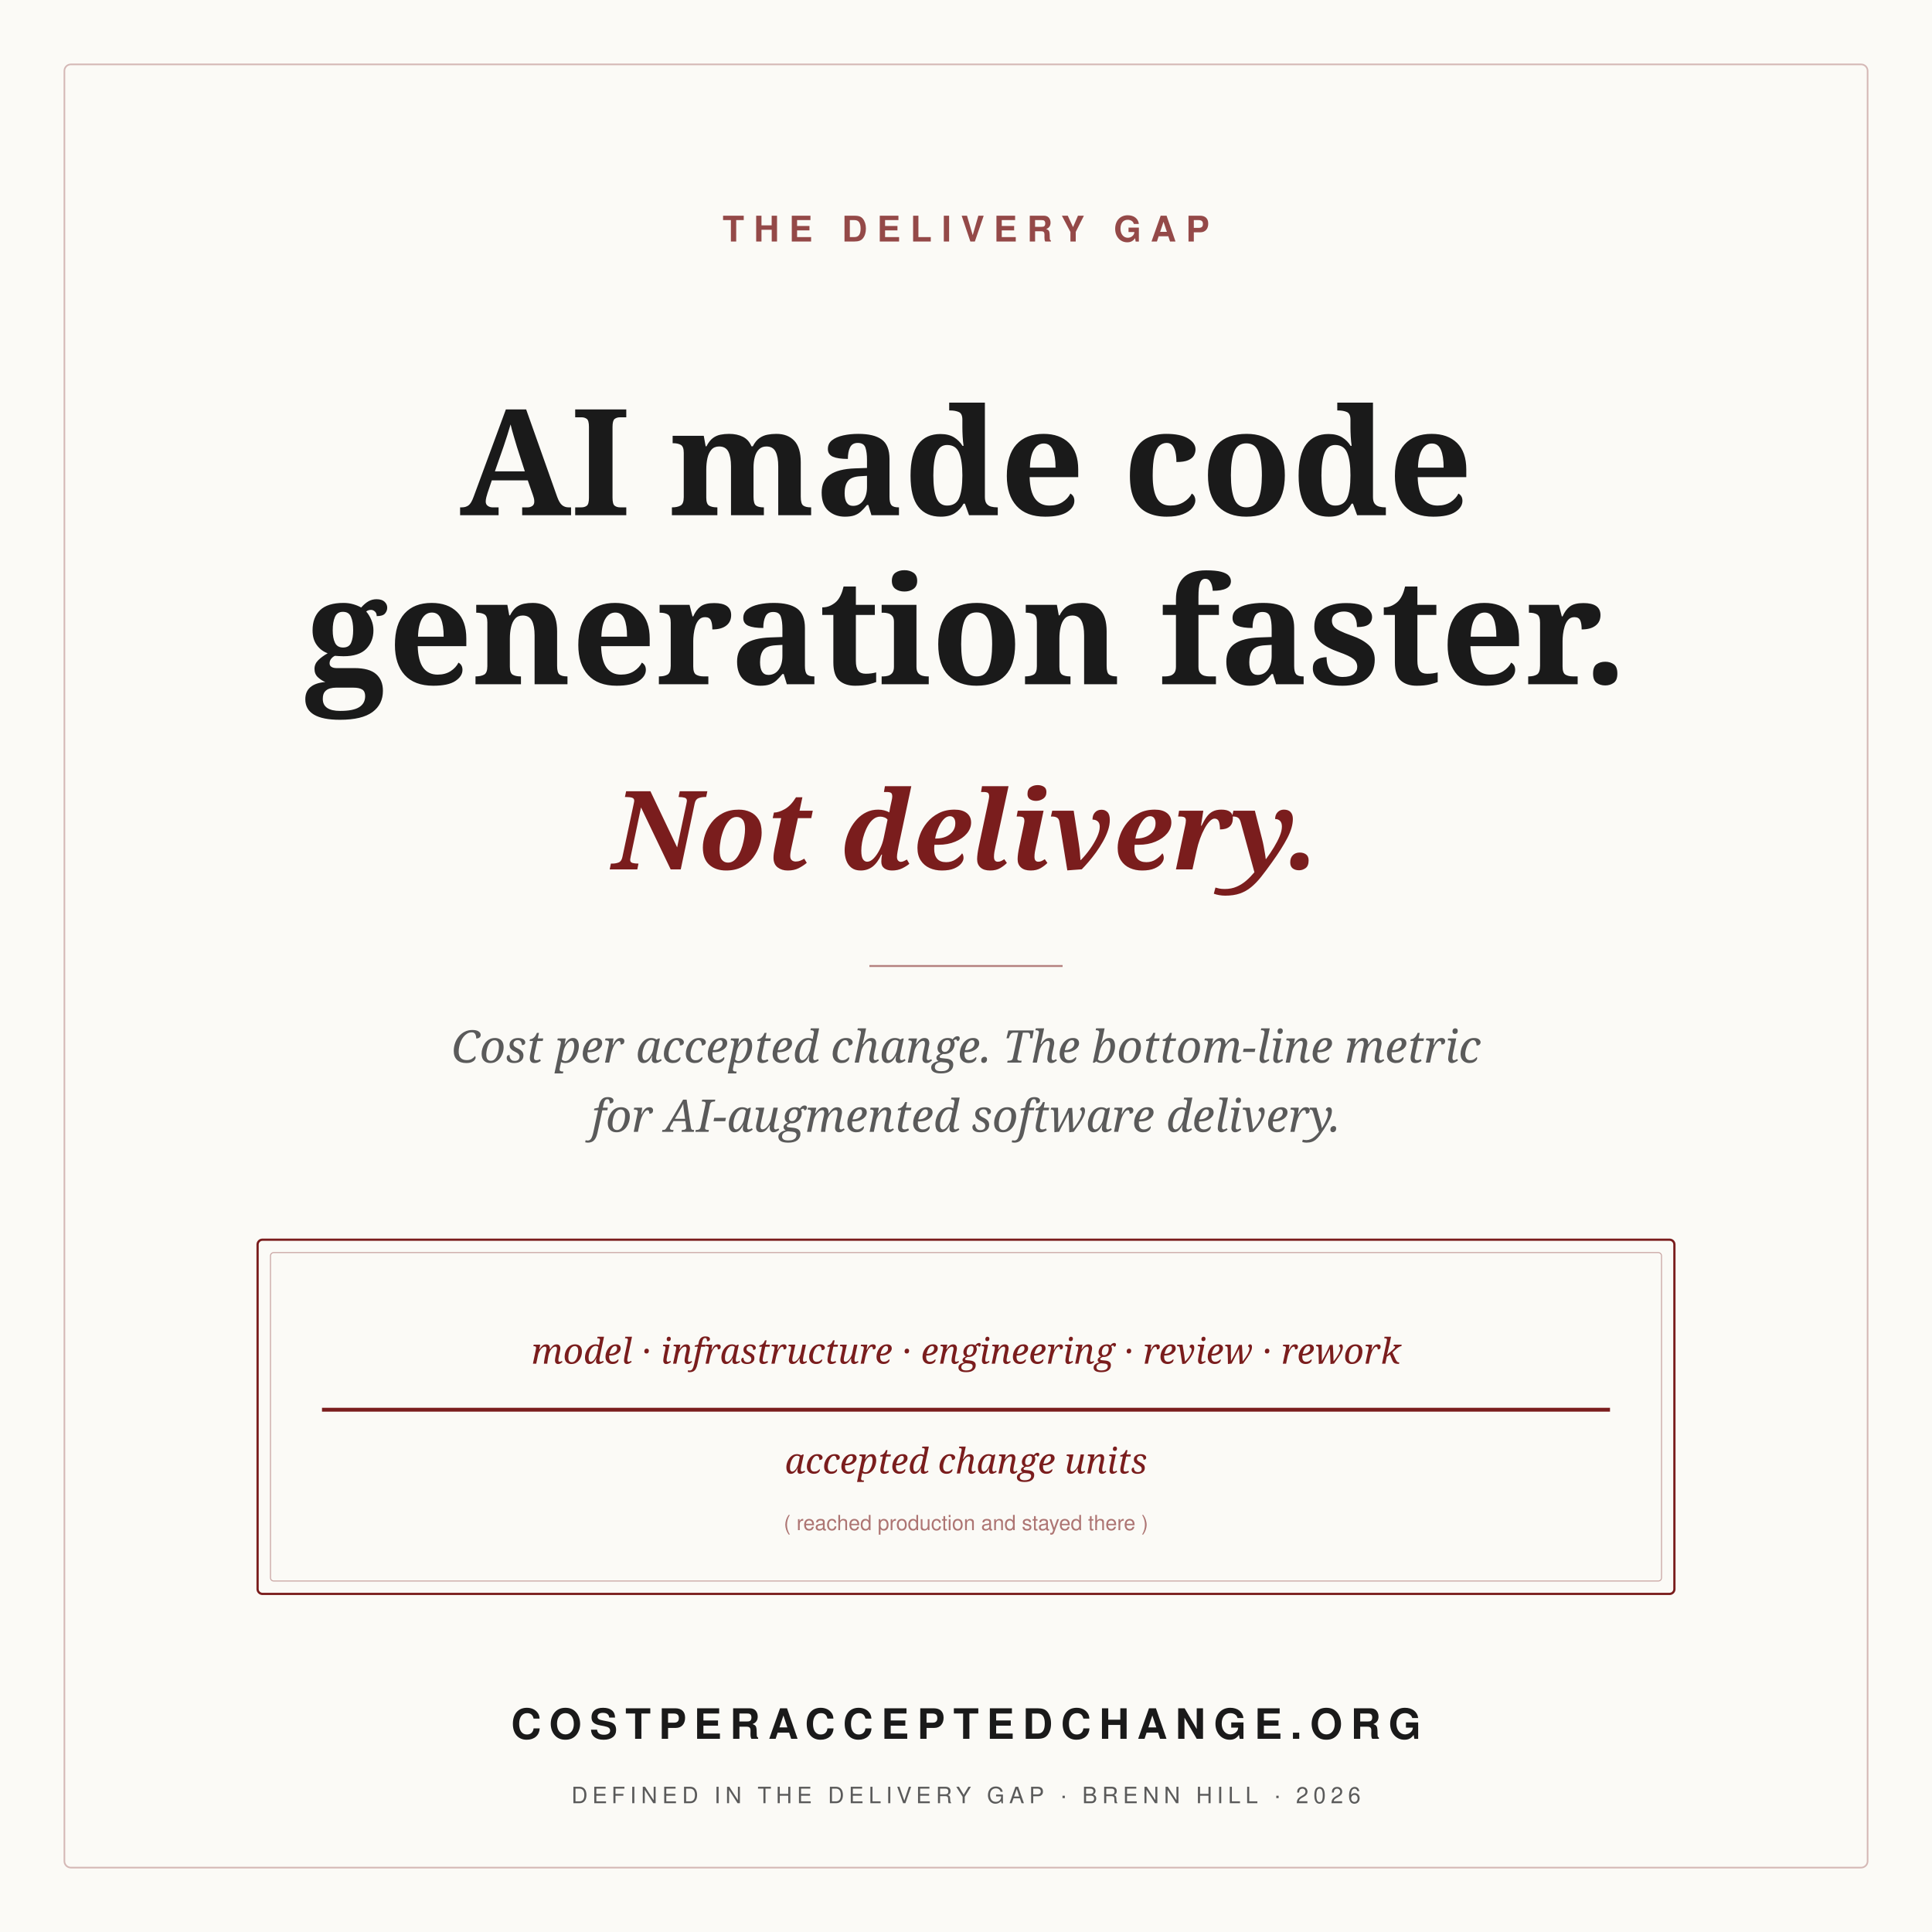
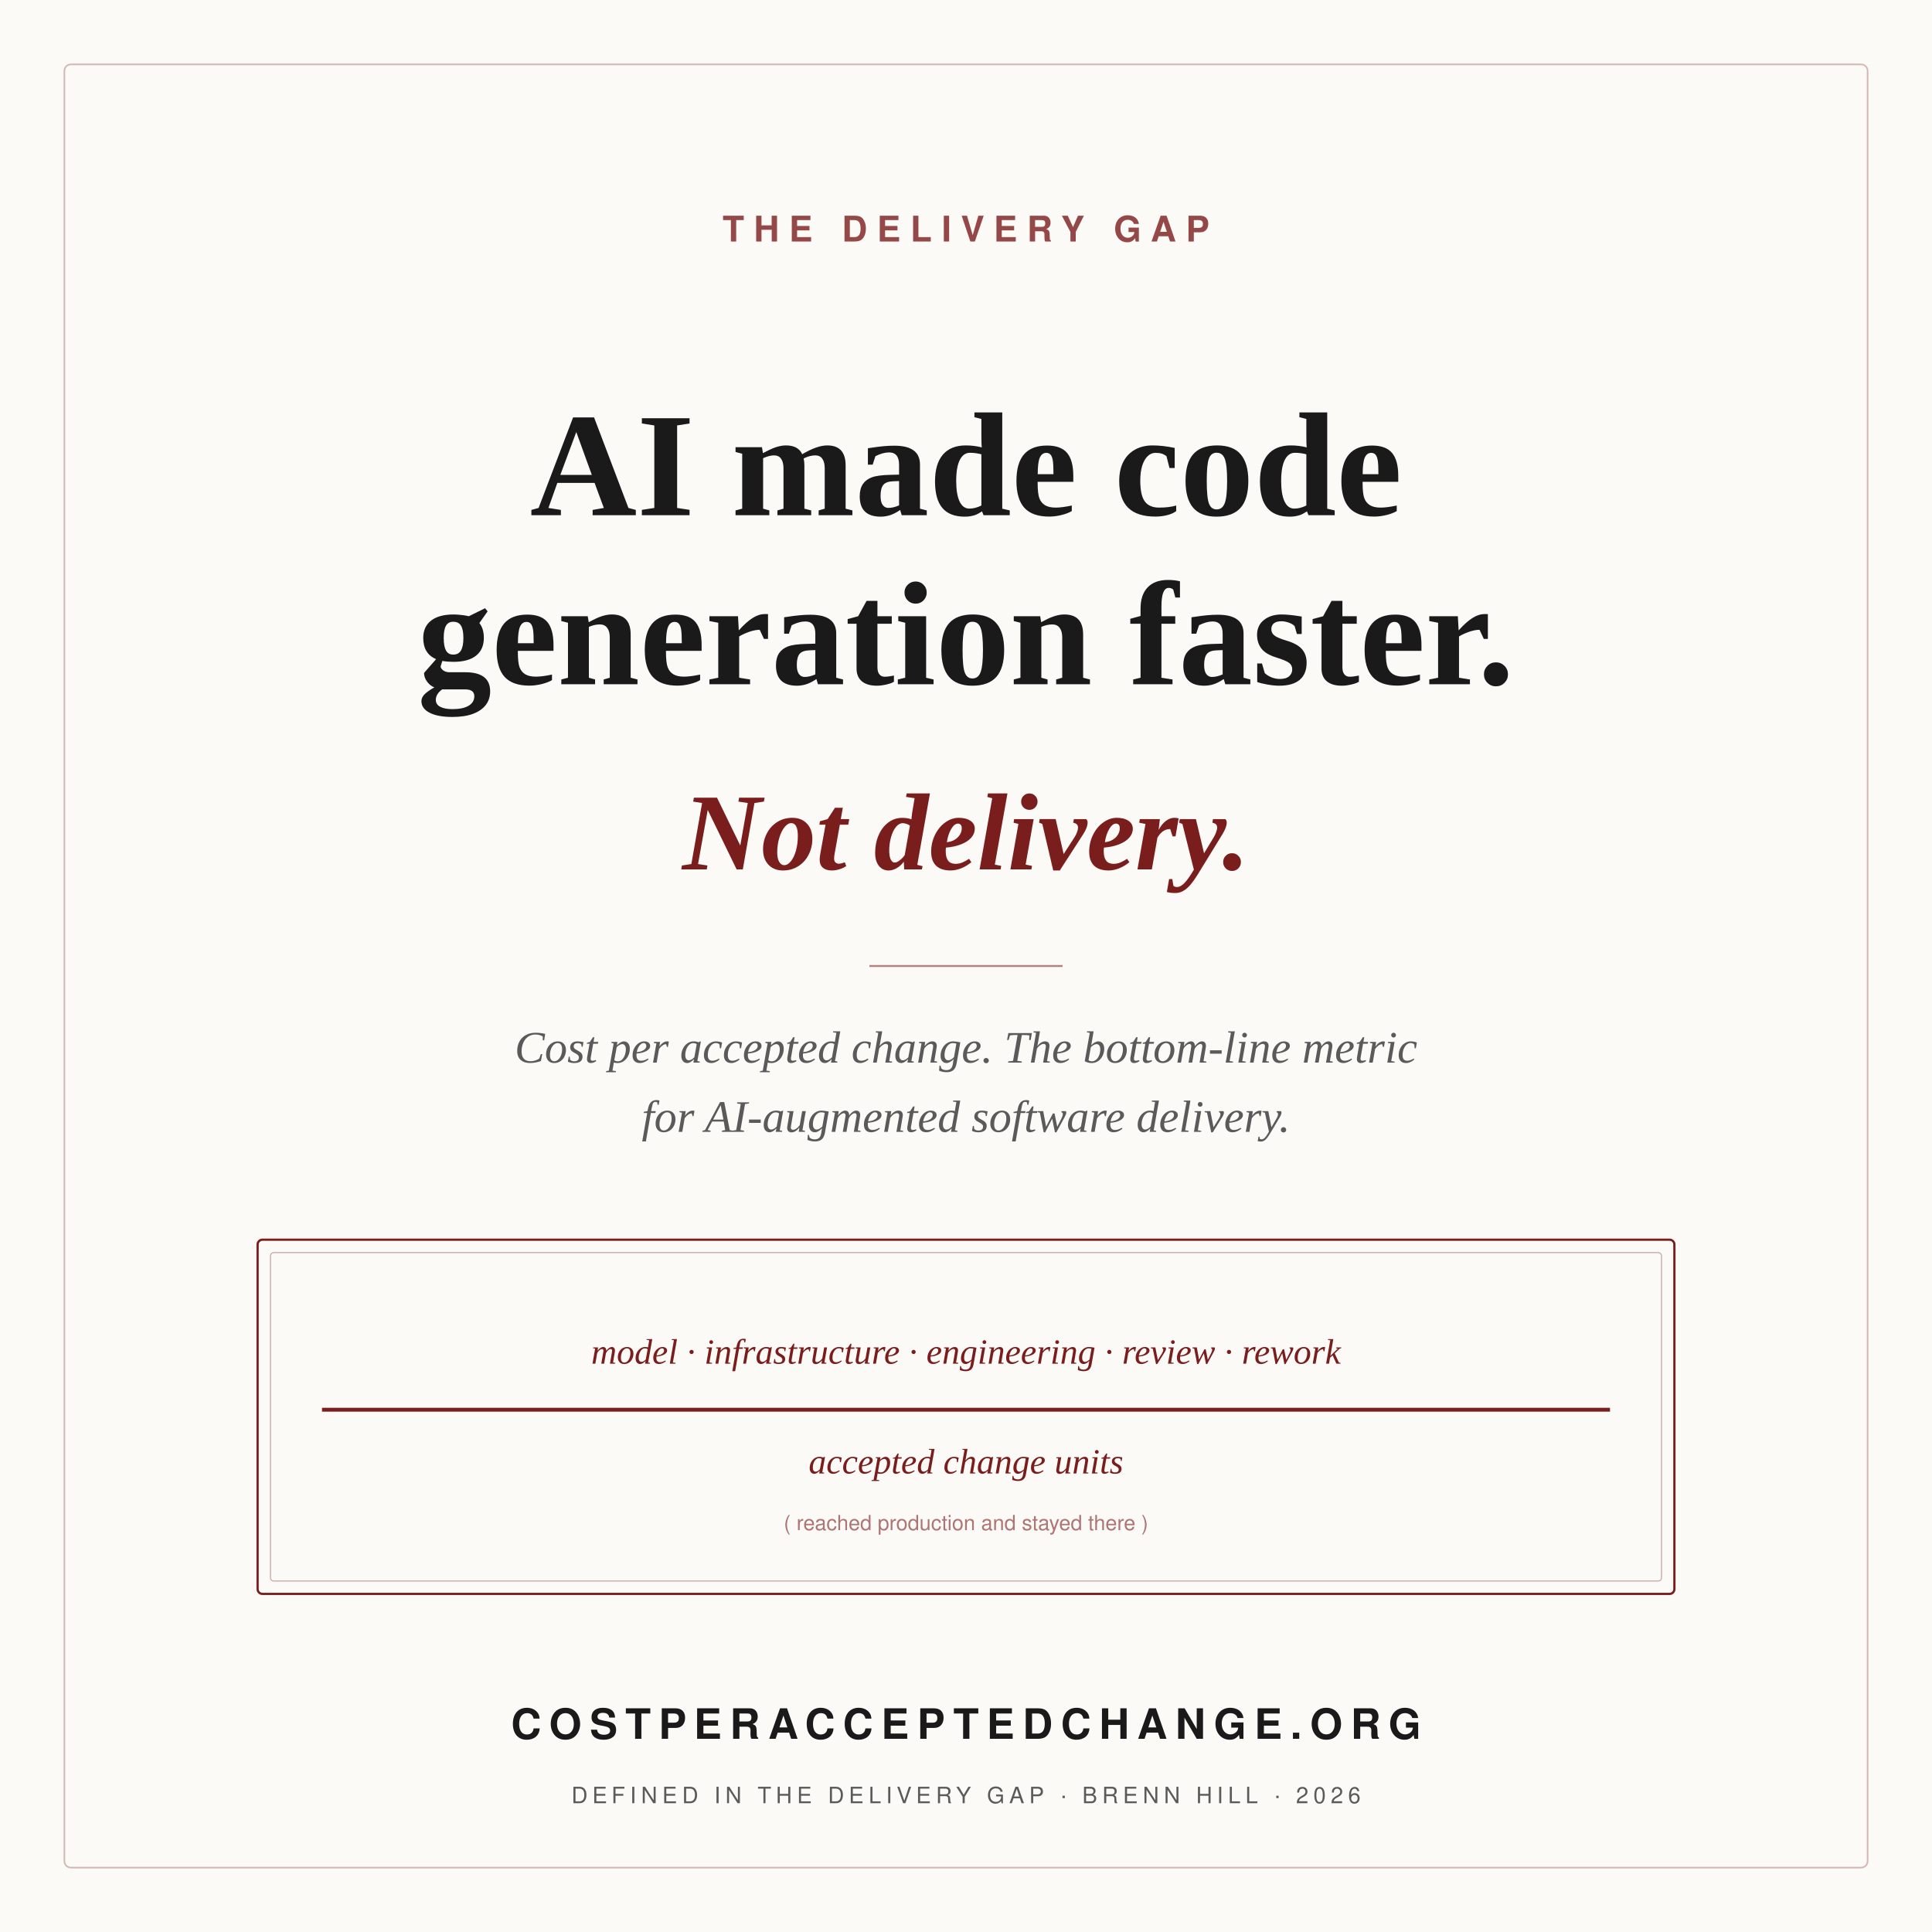
<svg xmlns="http://www.w3.org/2000/svg" viewBox="0 0 1200 1200" width="1200" height="1200">
  <rect width="1200" height="1200" fill="#fbfaf6" />
  <rect x="40" y="40" width="1120" height="1120" fill="none" stroke="#7a1d1d" stroke-width="1" opacity="0.3" rx="4" />
  <text x="600" y="150" text-anchor="middle" font-family="Helvetica" font-size="22" font-weight="700" letter-spacing="6" fill="#7a1d1d" opacity="0.8">THE DELIVERY GAP</text>
-   <text x="600" y="320" text-anchor="middle" font-family="Iowan Old Style, Charter, Georgia, serif" font-size="92" font-weight="600" fill="#1a1a1a">AI made code</text>
-   <text x="600" y="425" text-anchor="middle" font-family="Iowan Old Style, Charter, Georgia, serif" font-size="92" font-weight="600" fill="#1a1a1a">generation faster.</text>
-   <text x="600" y="540" text-anchor="middle" font-family="Iowan Old Style, Charter, Georgia, serif" font-size="68" font-style="italic" font-weight="600" fill="#7a1d1d">Not delivery.</text>
+   <text x="600" y="320" text-anchor="middle" font-family="Source Serif 4, Iowan Old Style, Charter, Georgia, serif" font-size="92" font-weight="600" fill="#1a1a1a">AI made code</text>
+   <text x="600" y="425" text-anchor="middle" font-family="Source Serif 4, Iowan Old Style, Charter, Georgia, serif" font-size="92" font-weight="600" fill="#1a1a1a">generation faster.</text>
+   <text x="600" y="540" text-anchor="middle" font-family="Source Serif 4, Iowan Old Style, Charter, Georgia, serif" font-size="68" font-style="italic" font-weight="600" fill="#7a1d1d">Not delivery.</text>
  <line x1="540" y1="600" x2="660" y2="600" stroke="#7a1d1d" stroke-width="1.2" opacity="0.55" />
-   <text x="600" y="660" text-anchor="middle" font-family="Iowan Old Style, Charter, Georgia, serif" font-size="28" font-style="italic" fill="#5a5a5a">Cost per accepted change. The bottom-line metric</text>
-   <text x="600" y="703" text-anchor="middle" font-family="Iowan Old Style, Charter, Georgia, serif" font-size="28" font-style="italic" fill="#5a5a5a">for AI-augmented software delivery.</text>
+   <text x="600" y="660" text-anchor="middle" font-family="Source Serif 4, Iowan Old Style, Charter, Georgia, serif" font-size="28" font-style="italic" fill="#5a5a5a">Cost per accepted change. The bottom-line metric</text>
+   <text x="600" y="703" text-anchor="middle" font-family="Source Serif 4, Iowan Old Style, Charter, Georgia, serif" font-size="28" font-style="italic" fill="#5a5a5a">for AI-augmented software delivery.</text>
  <rect x="160" y="770" width="880" height="220" fill="none" stroke="#7a1d1d" stroke-width="1.4" rx="3" />
  <rect x="168" y="778" width="864" height="204" fill="none" stroke="#7a1d1d" stroke-width="0.6" opacity="0.4" rx="2" />
-   <text x="600" y="847" text-anchor="middle" font-family="Iowan Old Style, Charter, Georgia, serif" font-size="22" font-style="italic" fill="#7a1d1d">model · infrastructure · engineering · review · rework</text>
+   <text x="600" y="847" text-anchor="middle" font-family="Source Serif 4, Iowan Old Style, Charter, Georgia, serif" font-size="22" font-style="italic" fill="#7a1d1d">model · infrastructure · engineering · review · rework</text>
  <line x1="200" y1="875.6" x2="1000" y2="875.6" stroke="#7a1d1d" stroke-width="2.4" />
-   <text x="600" y="915.2" text-anchor="middle" font-family="Iowan Old Style, Charter, Georgia, serif" font-size="22" font-style="italic" fill="#7a1d1d">accepted change units</text>
+   <text x="600" y="915.2" text-anchor="middle" font-family="Source Serif 4, Iowan Old Style, Charter, Georgia, serif" font-size="22" font-style="italic" fill="#7a1d1d">accepted change units</text>
  <text x="600" y="950.4" text-anchor="middle" font-family="Helvetica" font-size="13" fill="#7a1d1d" opacity="0.6">( reached production and stayed there )</text>
  <text x="600" y="1080" text-anchor="middle" font-family="Helvetica" font-size="26" font-weight="700" letter-spacing="5" fill="#1a1a1a">COSTPERACCEPTEDCHANGE.ORG</text>
  <text x="600" y="1120" text-anchor="middle" font-family="Helvetica" font-size="14" letter-spacing="3" fill="#5a5a5a">DEFINED IN THE DELIVERY GAP · BRENN HILL · 2026</text>
</svg>
